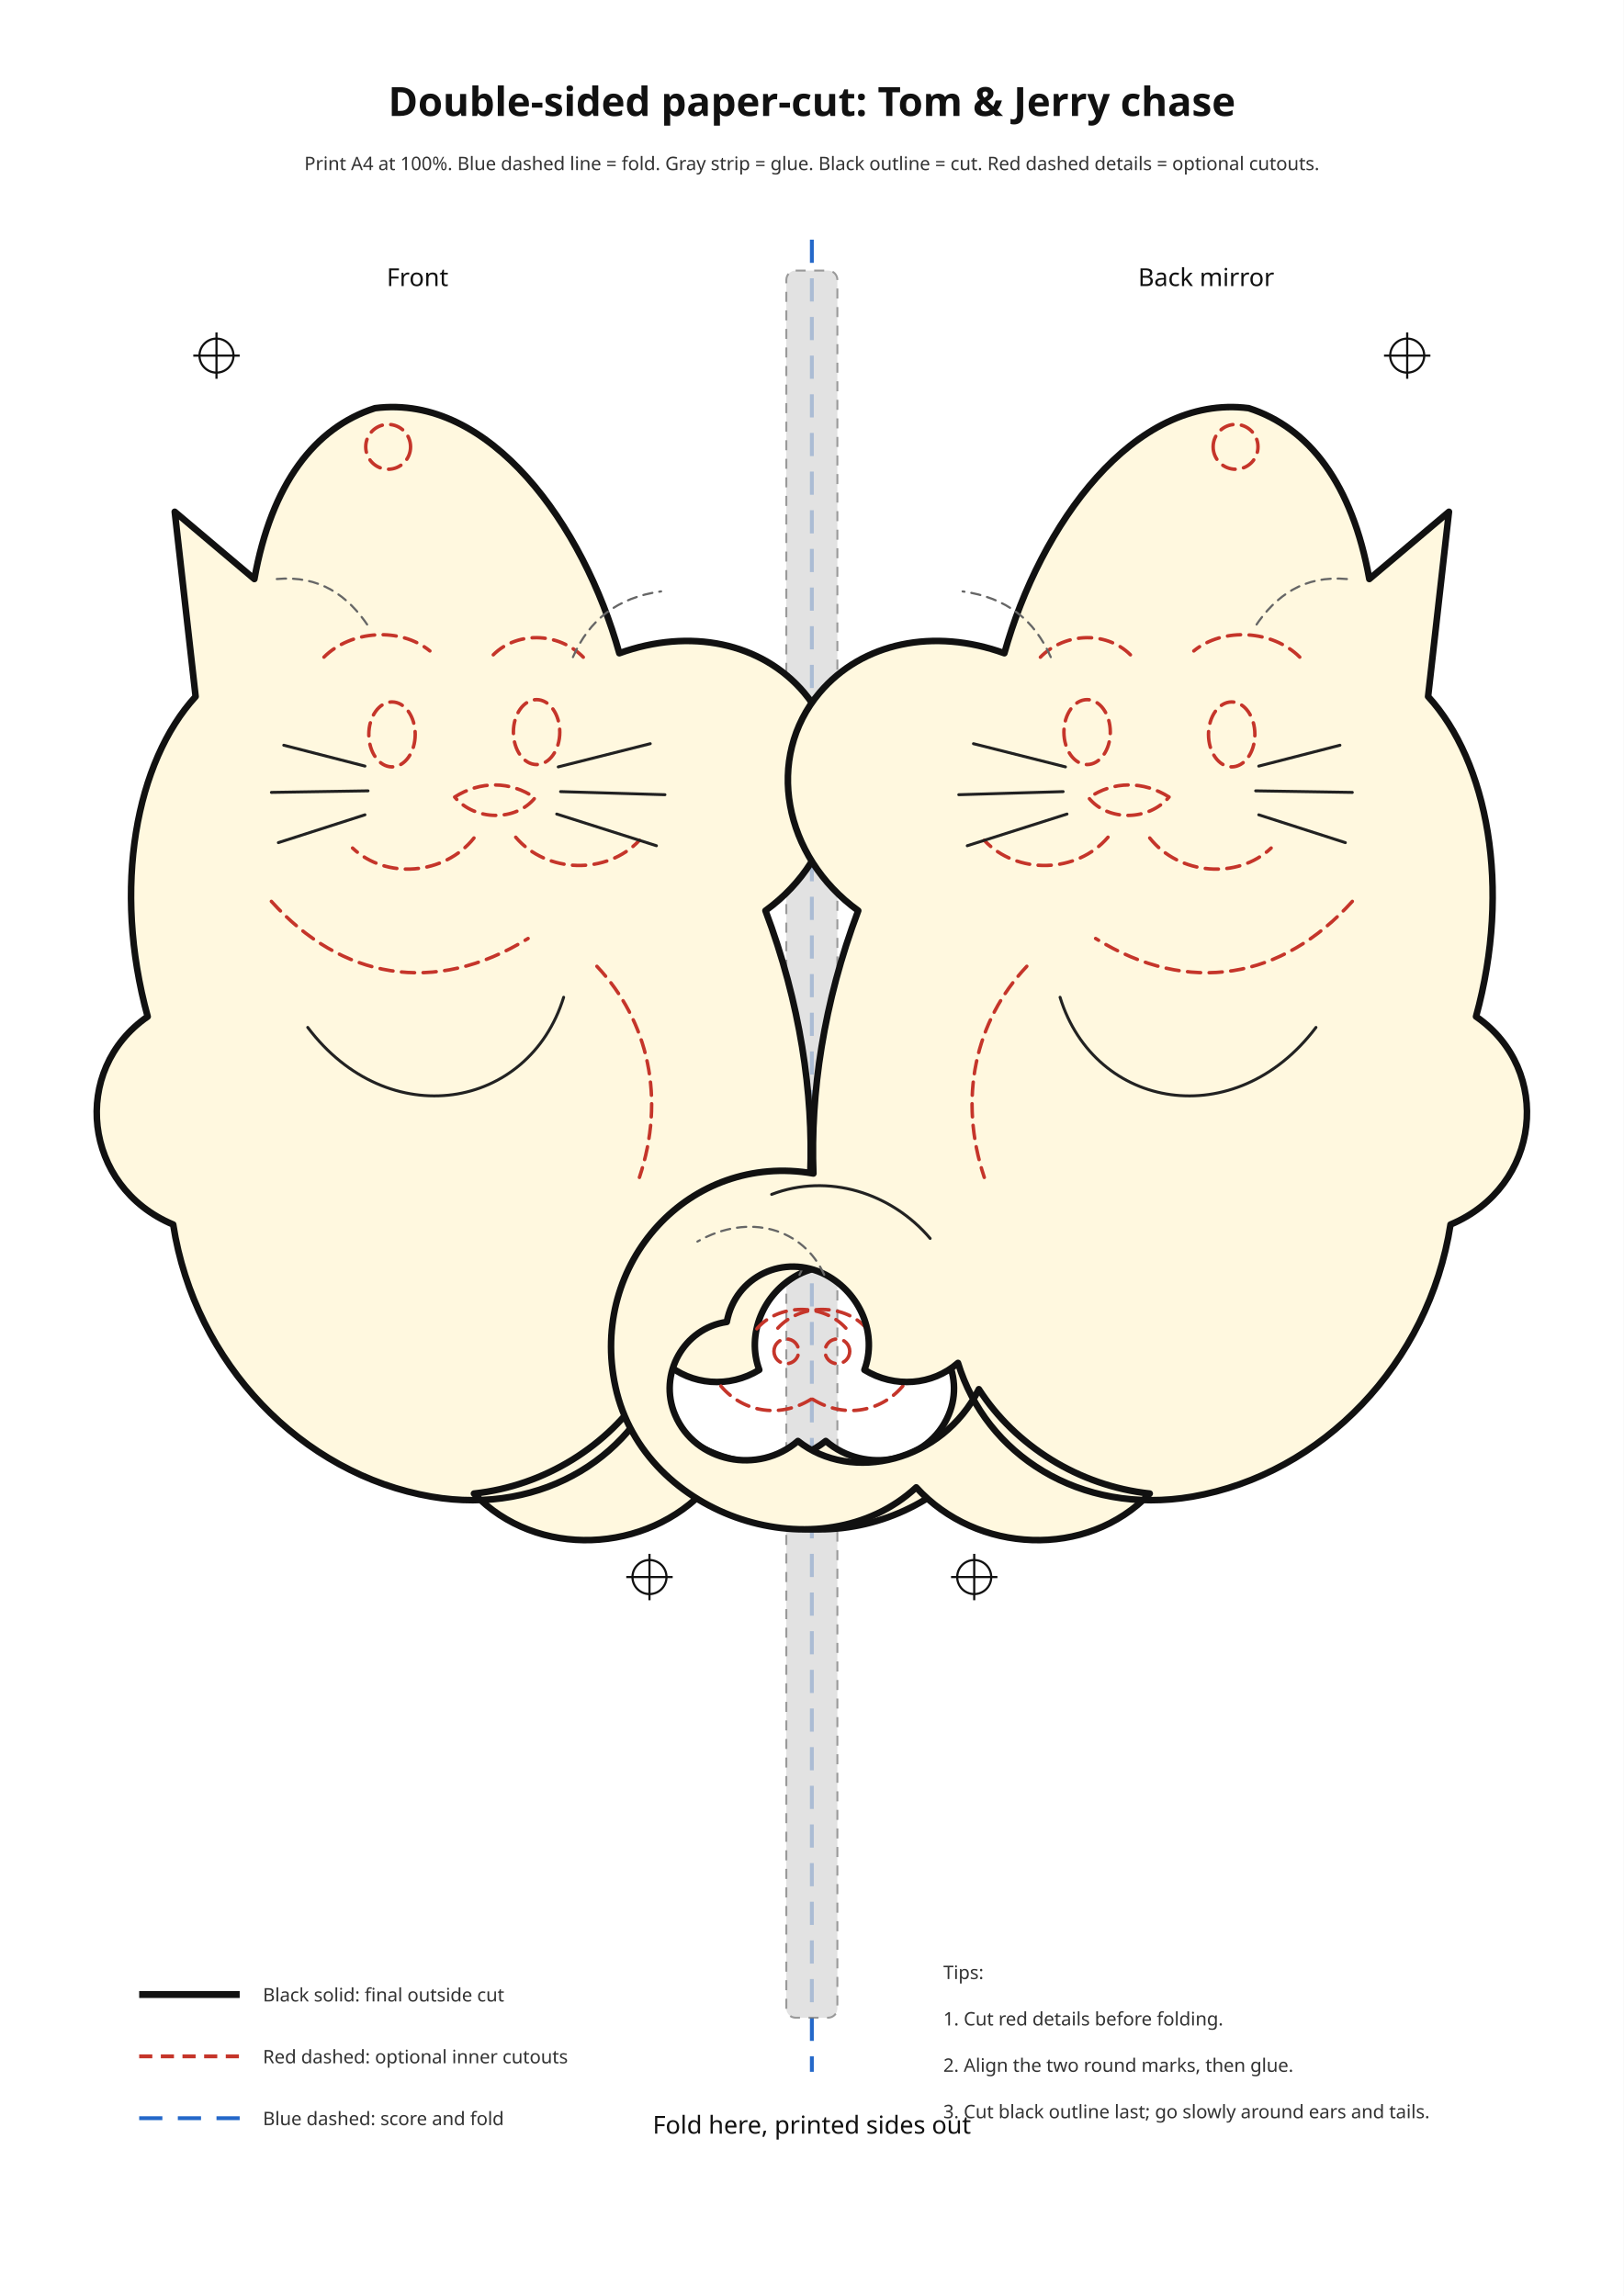
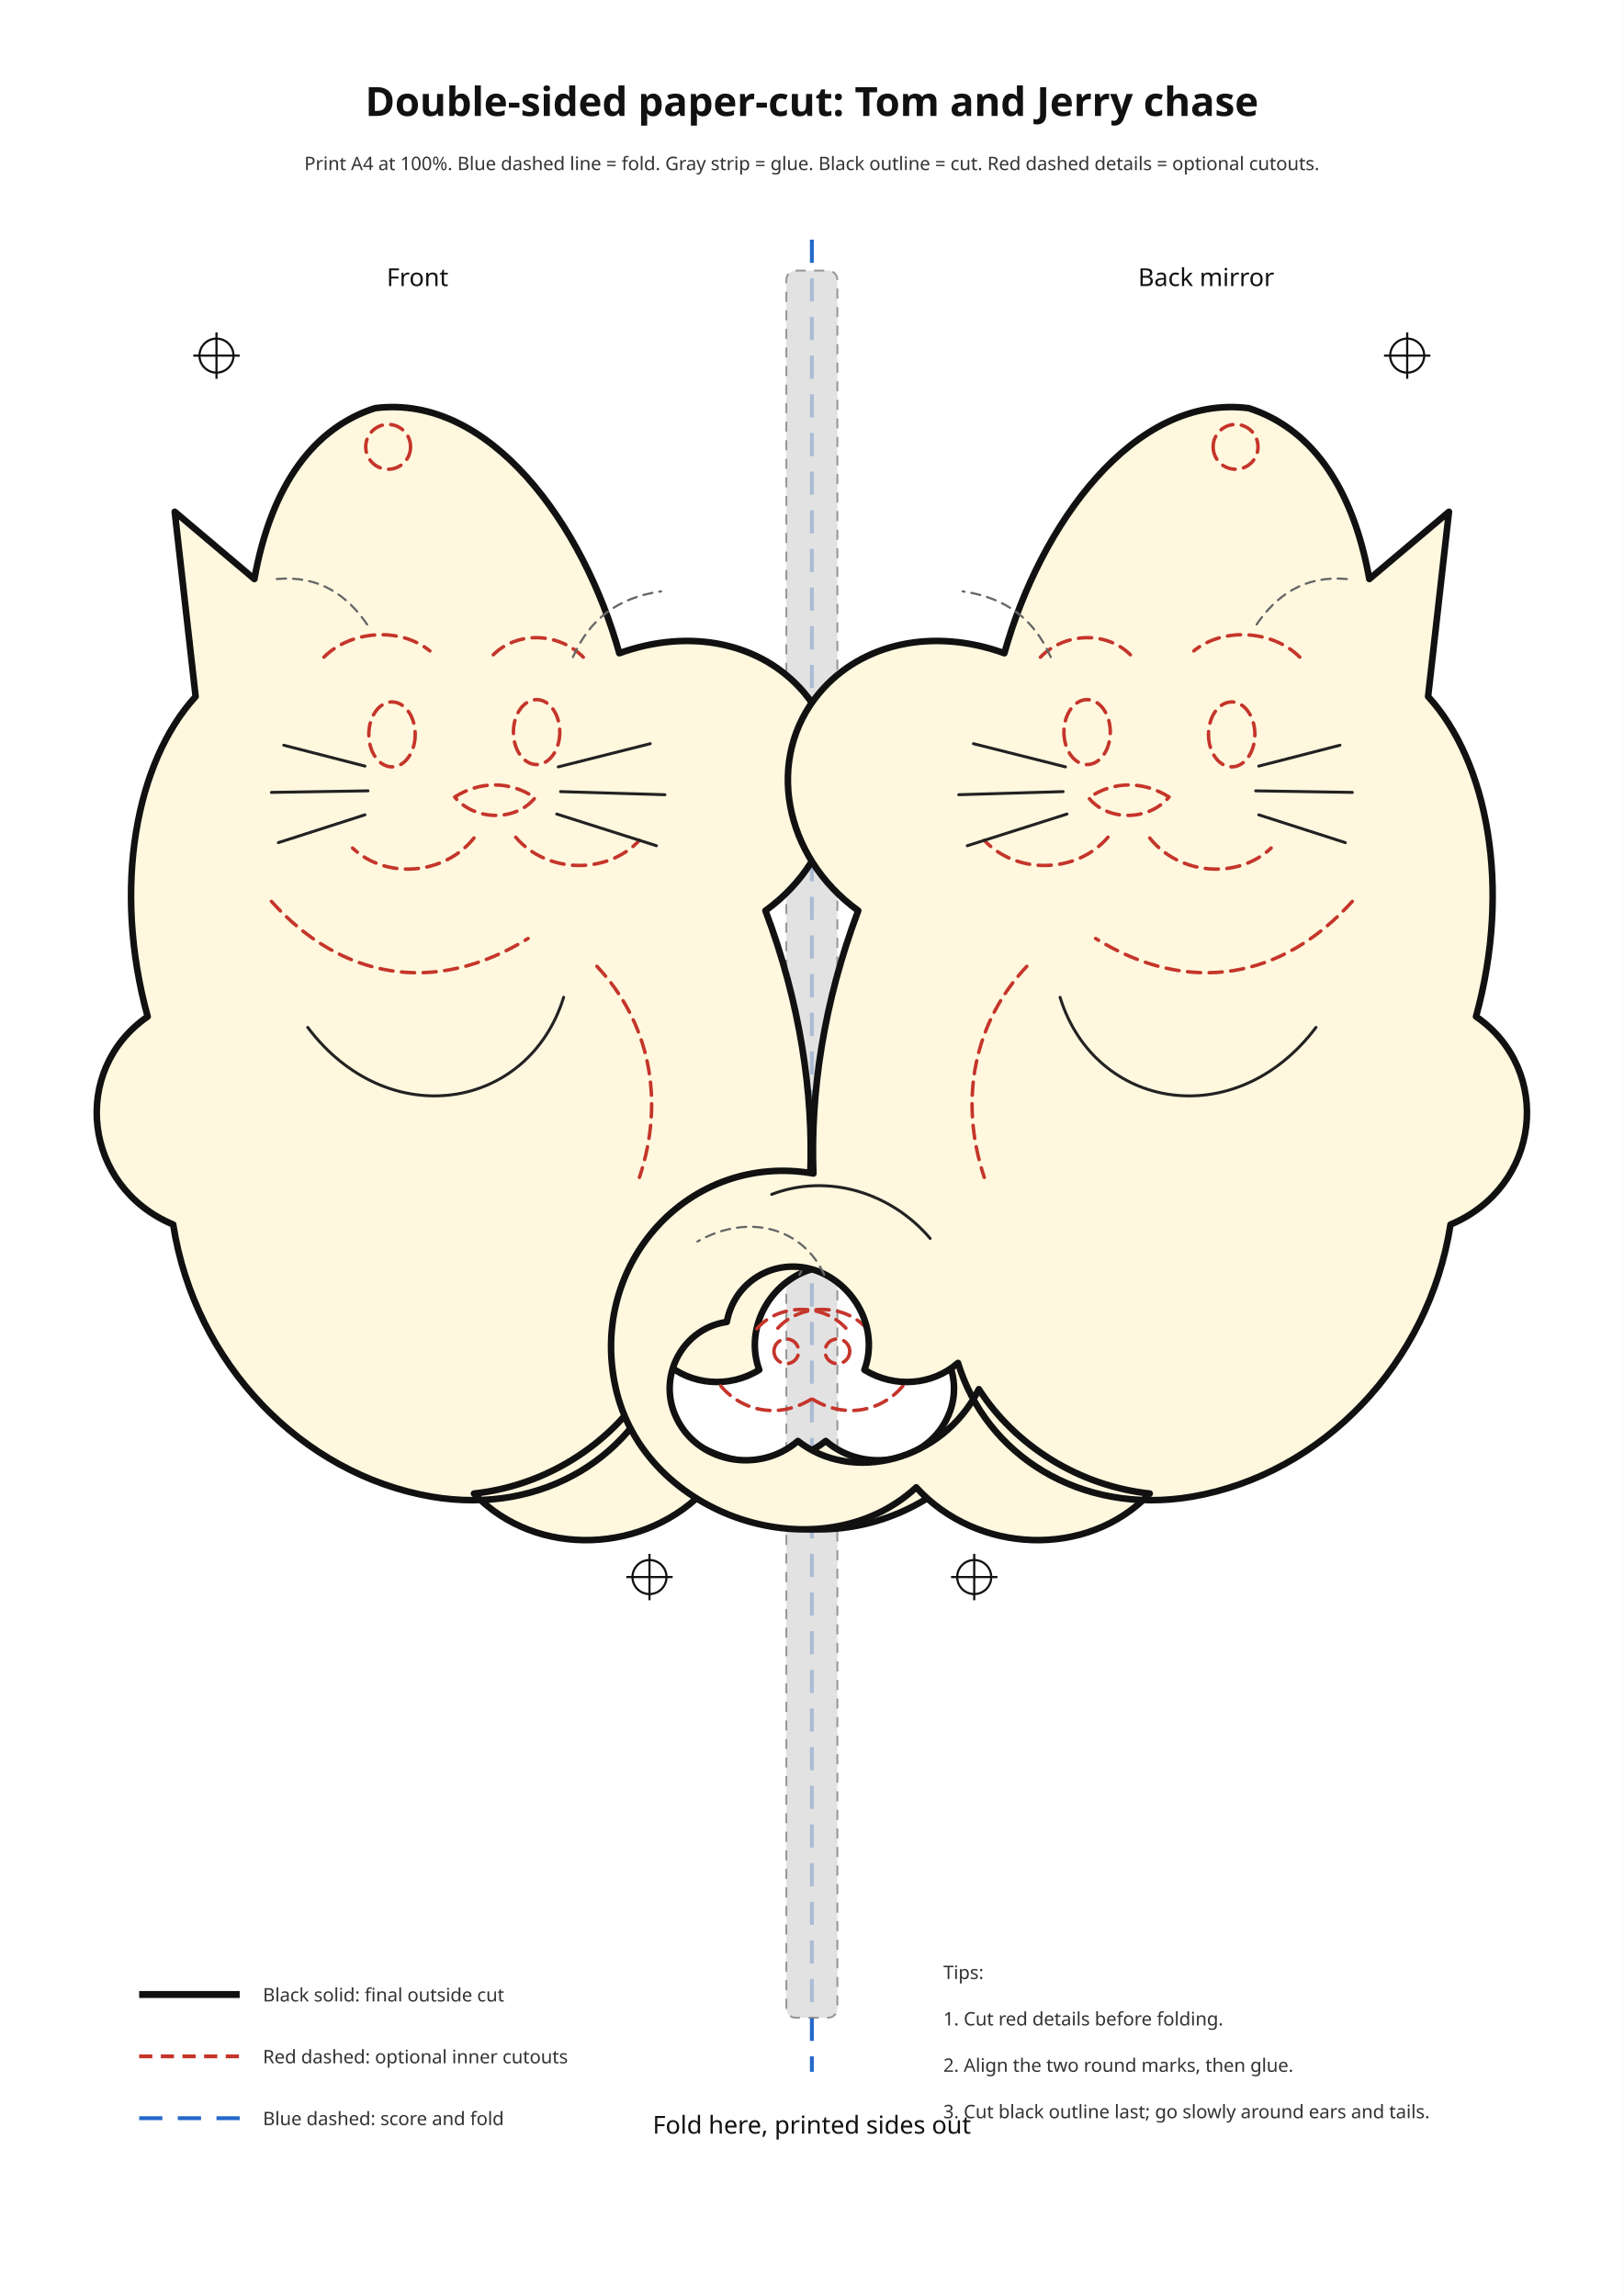
<svg xmlns="http://www.w3.org/2000/svg" width="210mm" height="297mm" viewBox="0 0 210 297" role="img" aria-labelledby="title desc">
  <defs>
    <style>
      .page { fill: #ffffff; }
      .title { font: 700 5.2px sans-serif; fill: #111111; }
      .label { font: 3.2px sans-serif; fill: #111111; }
      .tiny { font: 2.4px sans-serif; fill: #333333; }
      .cut { fill: #fff8df; stroke: #111111; stroke-width: 0.85; stroke-linejoin: round; stroke-linecap: round; }
      .inner-cut { fill: none; stroke: #c5352a; stroke-width: 0.45; stroke-linejoin: round; stroke-linecap: round; stroke-dasharray: 1.7 1.1; }
      .draw { fill: none; stroke: #222222; stroke-width: 0.38; stroke-linejoin: round; stroke-linecap: round; }
      .soft { fill: none; stroke: #666666; stroke-width: 0.28; stroke-linejoin: round; stroke-linecap: round; stroke-dasharray: 1.2 0.9; }
      .fold { fill: none; stroke: #2468c9; stroke-width: 0.5; stroke-dasharray: 3 2; }
      .glue { fill: #d8d8d8; stroke: #777777; stroke-width: 0.25; stroke-dasharray: 1.3 1.1; opacity: 0.75; }
      .mark { fill: none; stroke: #111111; stroke-width: 0.28; }
      .legend-cut { stroke: #111111; stroke-width: 0.9; }
      .legend-inner { stroke: #c5352a; stroke-width: 0.5; stroke-dasharray: 1.7 1.1; }
      .legend-fold { stroke: #2468c9; stroke-width: 0.5; stroke-dasharray: 3 2; }
    </style>
    <g id="registration-mark">
      <circle class="mark" cx="0" cy="0" r="2.2" />
      <path class="mark" d="M-3 0H3M0 -3V3" />
    </g>
    <g id="tom-jerry-figure">
      <path class="cut" d="         M48.5 52.8         C40.7 55.3 35.1 62.6 32.9 74.9         L22.6 66.2         L25.3 90.1         C17.6 98.5 14.5 114.8 19.1 131.5         C9.1 138.4 10.7 153.5 22.4 158.4         C25.2 176.4 39.0 190.7 55.8 193.6         C70.4 196.1 82.5 188.1 86.1 176.3         C89.4 179.2 94.3 179.6 98.2 177.2         C96.5 172.6 98.7 167.3 103.2 164.9         C108.6 162.1 114.9 165.1 116.0 171.0         C121.6 171.8 124.9 177.8 122.7 183.0         C120.1 189.2 111.9 190.8 106.8 186.4         C99.9 191.9 88.1 189.1 83.4 179.7         C78.7 187.0 70.5 192.2 61.3 193.2         C69.4 201.7 83.7 201.0 91.5 192.4         C103.7 203.7 126.7 196.4 130.4 179.4         C133.9 163.4 120.8 149.0 104.8 151.8         C105.2 141.5 103.5 129.7 99.0 117.8         C108.7 110.8 111.1 98.0 104.0 89.6         C98.5 83.1 89.2 81.2 80.1 84.5         C75.5 68.0 63.4 50.9 48.5 52.8         Z" />
      <circle class="inner-cut" cx="50.2" cy="57.8" r="2.9" />
      <path class="inner-cut" d="M41.9 85.0C45.4 81.5 51.8 81.1 55.6 84.2" />
      <path class="inner-cut" d="M63.8 84.7C67.0 81.5 72.7 81.8 75.8 85.4" />
      <ellipse class="inner-cut" cx="50.7" cy="95.0" rx="3.0" ry="4.2" />
      <ellipse class="inner-cut" cx="69.4" cy="94.7" rx="3.0" ry="4.2" />
      <path class="inner-cut" d="M58.8 103.1C62.1 101.0 66.0 101.0 69.2 103.2C66.7 106.3 61.4 106.2 58.8 103.1Z" />
      <path class="inner-cut" d="M61.3 108.4C57.5 113.2 49.9 113.8 45.6 109.7" />
      <path class="inner-cut" d="M66.7 108.3C70.7 113.0 78.5 113.2 82.7 108.7" />
      <path class="inner-cut" d="M35.1 116.6C44.1 126.6 56.2 128.9 68.3 121.4" />
      <path class="inner-cut" d="M77.2 125.0C83.9 132.1 86.1 142.1 82.7 152.3" />
      <path class="inner-cut" d="M100.6 171.8C103.8 168.3 110.0 168.7 112.5 172.4" />
      <circle class="inner-cut" cx="108.3" cy="174.8" r="1.6" />
      <path class="inner-cut" d="M105.1 181.0C109.3 183.6 114.2 182.6 117.0 179.0" />
      <path class="draw" d="M47.2 99.1L36.7 96.4M47.6 102.3L35.1 102.5M47.2 105.4L36.0 109.0" />
      <path class="draw" d="M72.2 99.2L84.1 96.2M72.5 102.4L86.0 102.8M72.0 105.3L84.9 109.4" />
      <path class="draw" d="M39.8 132.9C50.2 146.7 68.4 143.6 72.9 129.0" />
      <path class="draw" d="M89.7 160.2C94.7 154.3 102.9 151.7 110.2 154.5" />
      <path class="soft" d="M35.8 74.9C41.3 74.4 45.0 77.0 47.7 81.1" />
      <path class="soft" d="M74.1 85.0C76.2 80.2 79.8 77.3 85.5 76.5" />
      <path class="soft" d="M103.4 164.9C106.1 158.9 113.1 156.8 119.8 160.6" />
      <use href="#registration-mark" x="28" y="46" />
      <use href="#registration-mark" x="126" y="204" />
    </g>
  </defs>
  <rect class="page" x="0" y="0" width="210" height="297" />
-   <text class="title" x="105" y="15" text-anchor="middle">Double-sided paper-cut: Tom &amp; Jerry chase</text>
+   <text class="title" x="105" y="15" text-anchor="middle">Double-sided paper-cut: Tom and Jerry chase</text>
  <text class="tiny" x="105" y="22" text-anchor="middle">Print A4 at 100%. Blue dashed line = fold. Gray strip = glue. Black outline = cut. Red dashed details = optional cutouts.</text>
  <line class="fold" x1="105" y1="31" x2="105" y2="268" />
  <rect class="glue" x="101.7" y="35" width="6.6" height="226" rx="1.2" />
  <text class="label" x="105" y="276" text-anchor="middle">Fold here, printed sides out</text>
  <text class="label" x="54" y="37" text-anchor="middle">Front</text>
  <text class="label" x="156" y="37" text-anchor="middle">Back mirror</text>
  <use href="#tom-jerry-figure" />
  <use href="#tom-jerry-figure" transform="translate(210 0) scale(-1 1)" />
  <g transform="translate(18 258)">
    <line class="legend-cut" x1="0" y1="0" x2="13" y2="0" />
    <text class="tiny" x="16" y="0.9">Black solid: final outside cut</text>
    <line class="legend-inner" x1="0" y1="8" x2="13" y2="8" />
    <text class="tiny" x="16" y="8.9">Red dashed: optional inner cutouts</text>
    <line class="legend-fold" x1="0" y1="16" x2="13" y2="16" />
    <text class="tiny" x="16" y="16.9">Blue dashed: score and fold</text>
  </g>
  <g transform="translate(122 256)">
    <text class="tiny" x="0" y="0">Tips:</text>
    <text class="tiny" x="0" y="6">1. Cut red details before folding.</text>
    <text class="tiny" x="0" y="12">2. Align the two round marks, then glue.</text>
    <text class="tiny" x="0" y="18">3. Cut black outline last; go slowly around ears and tails.</text>
  </g>
</svg>
